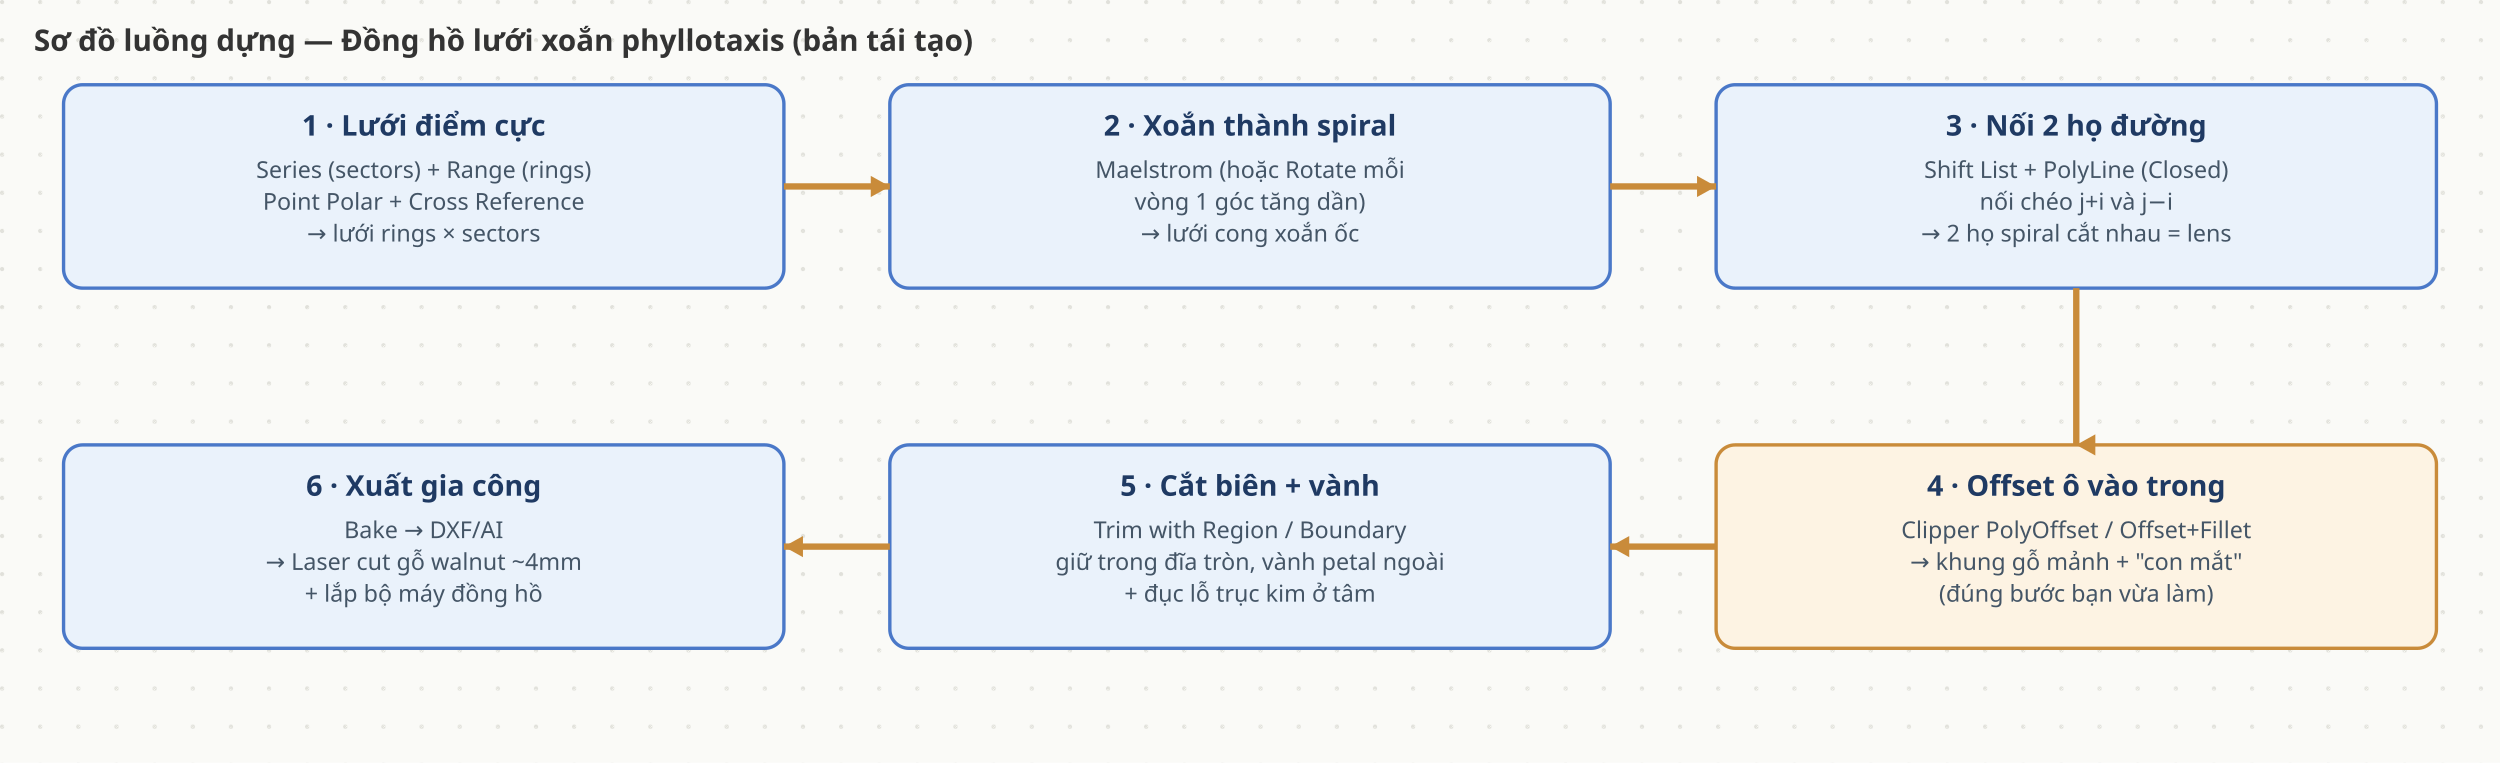
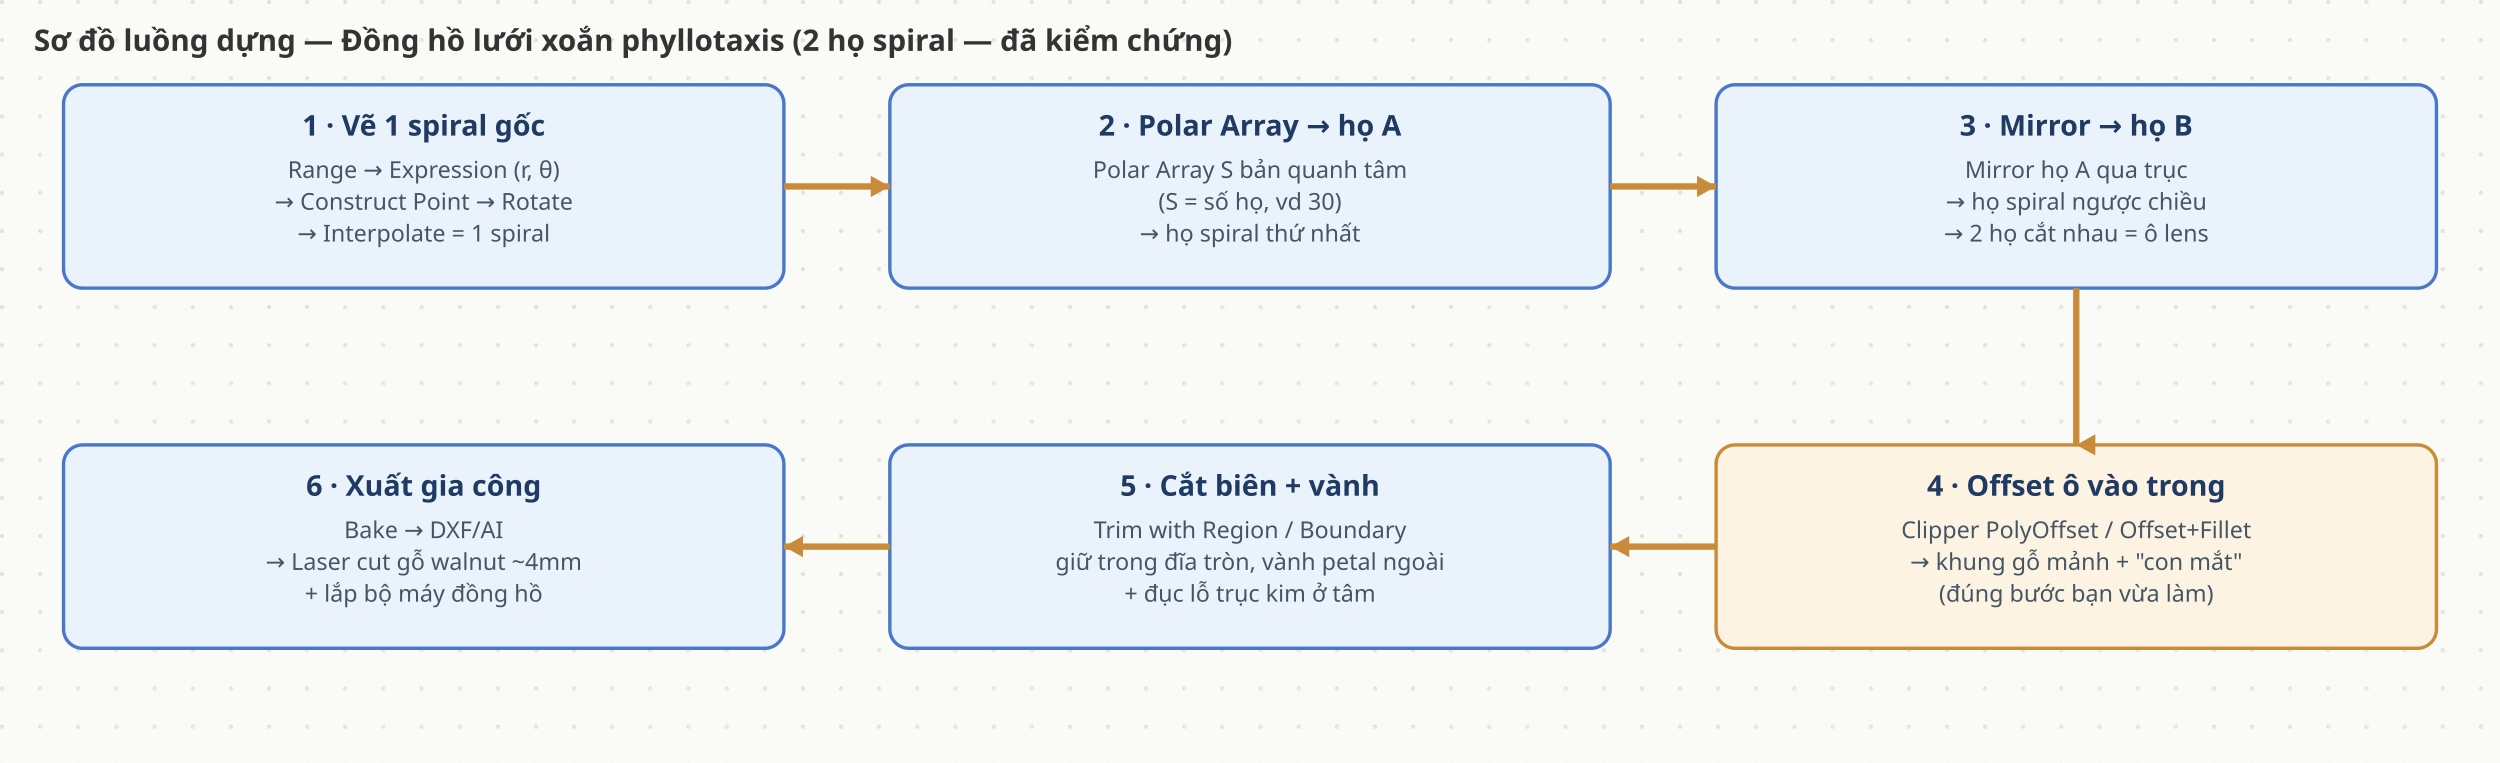
<svg xmlns="http://www.w3.org/2000/svg" width="1180" height="360" viewBox="0 0 1180 360" font-family="Segoe UI, sans-serif">
  <defs>
    <linearGradient id="ghBody" x1="0" y1="0" x2="0" y2="1">
      <stop offset="0%" stop-color="#F0F0F0" />
      <stop offset="100%" stop-color="#D8D8D8" />
    </linearGradient>
    <pattern id="dots" width="18" height="18" patternUnits="userSpaceOnUse">
      <circle cx="1" cy="1" r="1" fill="#E0E0DA" />
    </pattern>
  </defs>
  <rect x="0" y="0" width="1180" height="360" fill="#FAFAF7" />
  <rect x="0" y="0" width="1180" height="360" fill="url(#dots)" />
-   <text x="16" y="24" font-size="14" font-weight="600" fill="#333">Sơ đồ luồng dựng — Đồng hồ lưới xoắn phyllotaxis (bản tái tạo)</text>
+   <text x="16" y="24" font-size="14" font-weight="600" fill="#333">Sơ đồ luồng dựng — Đồng hồ lưới xoắn phyllotaxis (2 họ spiral — đã kiểm chứng)</text>
  <rect x="30" y="40" width="340" height="96" rx="9" fill="#EAF2FB" stroke="#4A78C8" stroke-width="1.6" />
-   <text x="200.0" y="64" text-anchor="middle" font-family="Segoe UI" font-size="13.5" font-weight="700" fill="#1f3a63">1 · Lưới điểm cực</text>
-   <text x="200.0" y="84" text-anchor="middle" font-family="Segoe UI" font-size="11" fill="#456">Series (sectors) + Range (rings)</text>
-   <text x="200.0" y="99" text-anchor="middle" font-family="Segoe UI" font-size="11" fill="#456">Point Polar + Cross Reference</text>
-   <text x="200.0" y="114" text-anchor="middle" font-family="Segoe UI" font-size="11" fill="#456">→ lưới rings × sectors</text>
+   <text x="200.0" y="64" text-anchor="middle" font-family="Segoe UI" font-size="13.5" font-weight="700" fill="#1f3a63">1 · Vẽ 1 spiral gốc</text>
+   <text x="200.0" y="84" text-anchor="middle" font-family="Segoe UI" font-size="11" fill="#456">Range → Expression (r, θ)</text>
+   <text x="200.0" y="99" text-anchor="middle" font-family="Segoe UI" font-size="11" fill="#456">→ Construct Point → Rotate</text>
+   <text x="200.0" y="114" text-anchor="middle" font-family="Segoe UI" font-size="11" fill="#456">→ Interpolate = 1 spiral</text>
  <rect x="420" y="40" width="340" height="96" rx="9" fill="#EAF2FB" stroke="#4A78C8" stroke-width="1.6" />
-   <text x="590.0" y="64" text-anchor="middle" font-family="Segoe UI" font-size="13.5" font-weight="700" fill="#1f3a63">2 · Xoắn thành spiral</text>
-   <text x="590.0" y="84" text-anchor="middle" font-family="Segoe UI" font-size="11" fill="#456">Maelstrom (hoặc Rotate mỗi</text>
-   <text x="590.0" y="99" text-anchor="middle" font-family="Segoe UI" font-size="11" fill="#456">vòng 1 góc tăng dần)</text>
-   <text x="590.0" y="114" text-anchor="middle" font-family="Segoe UI" font-size="11" fill="#456">→ lưới cong xoắn ốc</text>
+   <text x="590.0" y="64" text-anchor="middle" font-family="Segoe UI" font-size="13.5" font-weight="700" fill="#1f3a63">2 · Polar Array → họ A</text>
+   <text x="590.0" y="84" text-anchor="middle" font-family="Segoe UI" font-size="11" fill="#456">Polar Array S bản quanh tâm</text>
+   <text x="590.0" y="99" text-anchor="middle" font-family="Segoe UI" font-size="11" fill="#456">(S = số họ, vd 30)</text>
+   <text x="590.0" y="114" text-anchor="middle" font-family="Segoe UI" font-size="11" fill="#456">→ họ spiral thứ nhất</text>
  <rect x="810" y="40" width="340" height="96" rx="9" fill="#EAF2FB" stroke="#4A78C8" stroke-width="1.6" />
-   <text x="980.0" y="64" text-anchor="middle" font-family="Segoe UI" font-size="13.5" font-weight="700" fill="#1f3a63">3 · Nối 2 họ đường</text>
-   <text x="980.0" y="84" text-anchor="middle" font-family="Segoe UI" font-size="11" fill="#456">Shift List + PolyLine (Closed)</text>
-   <text x="980.0" y="99" text-anchor="middle" font-family="Segoe UI" font-size="11" fill="#456">nối chéo j+i và j−i</text>
-   <text x="980.0" y="114" text-anchor="middle" font-family="Segoe UI" font-size="11" fill="#456">→ 2 họ spiral cắt nhau = lens</text>
+   <text x="980.0" y="64" text-anchor="middle" font-family="Segoe UI" font-size="13.5" font-weight="700" fill="#1f3a63">3 · Mirror → họ B</text>
+   <text x="980.0" y="84" text-anchor="middle" font-family="Segoe UI" font-size="11" fill="#456">Mirror họ A qua trục</text>
+   <text x="980.0" y="99" text-anchor="middle" font-family="Segoe UI" font-size="11" fill="#456">→ họ spiral ngược chiều</text>
+   <text x="980.0" y="114" text-anchor="middle" font-family="Segoe UI" font-size="11" fill="#456">→ 2 họ cắt nhau = ô lens</text>
  <rect x="810" y="210" width="340" height="96" rx="9" fill="#FDF3E3" stroke="#c98b3a" stroke-width="1.6" />
  <text x="980.0" y="234" text-anchor="middle" font-family="Segoe UI" font-size="13.5" font-weight="700" fill="#1f3a63">4 · Offset ô vào trong</text>
  <text x="980.0" y="254" text-anchor="middle" font-family="Segoe UI" font-size="11" fill="#456">Clipper PolyOffset / Offset+Fillet</text>
  <text x="980.0" y="269" text-anchor="middle" font-family="Segoe UI" font-size="11" fill="#456">→ khung gỗ mảnh + "con mắt"</text>
  <text x="980.0" y="284" text-anchor="middle" font-family="Segoe UI" font-size="11" fill="#456">(đúng bước bạn vừa làm)</text>
  <rect x="420" y="210" width="340" height="96" rx="9" fill="#EAF2FB" stroke="#4A78C8" stroke-width="1.6" />
  <text x="590.0" y="234" text-anchor="middle" font-family="Segoe UI" font-size="13.5" font-weight="700" fill="#1f3a63">5 · Cắt biên + vành</text>
  <text x="590.0" y="254" text-anchor="middle" font-family="Segoe UI" font-size="11" fill="#456">Trim with Region / Boundary</text>
  <text x="590.0" y="269" text-anchor="middle" font-family="Segoe UI" font-size="11" fill="#456">giữ trong đĩa tròn, vành petal ngoài</text>
  <text x="590.0" y="284" text-anchor="middle" font-family="Segoe UI" font-size="11" fill="#456">+ đục lỗ trục kim ở tâm</text>
  <rect x="30" y="210" width="340" height="96" rx="9" fill="#EAF2FB" stroke="#4A78C8" stroke-width="1.6" />
  <text x="200.0" y="234" text-anchor="middle" font-family="Segoe UI" font-size="13.5" font-weight="700" fill="#1f3a63">6 · Xuất gia công</text>
  <text x="200.0" y="254" text-anchor="middle" font-family="Segoe UI" font-size="11" fill="#456">Bake → DXF/AI</text>
  <text x="200.0" y="269" text-anchor="middle" font-family="Segoe UI" font-size="11" fill="#456">→ Laser cut gỗ walnut ~4mm</text>
  <text x="200.0" y="284" text-anchor="middle" font-family="Segoe UI" font-size="11" fill="#456">+ lắp bộ máy đồng hồ</text>
  <line x1="370" y1="88" x2="420" y2="88" stroke="#c98b3a" stroke-width="3" />
  <polygon points="420,88 411,83 411,93" fill="#c98b3a" />
  <line x1="760" y1="88" x2="810" y2="88" stroke="#c98b3a" stroke-width="3" />
  <polygon points="810,88 801,83 801,93" fill="#c98b3a" />
  <line x1="980" y1="136" x2="980" y2="210" stroke="#c98b3a" stroke-width="3" />
  <polygon points="980,210 989,205 989,215" fill="#c98b3a" />
  <line x1="810" y1="258" x2="760" y2="258" stroke="#c98b3a" stroke-width="3" />
  <polygon points="760,258 769,253 769,263" fill="#c98b3a" />
  <line x1="420" y1="258" x2="370" y2="258" stroke="#c98b3a" stroke-width="3" />
  <polygon points="370,258 379,253 379,263" fill="#c98b3a" />
</svg>
